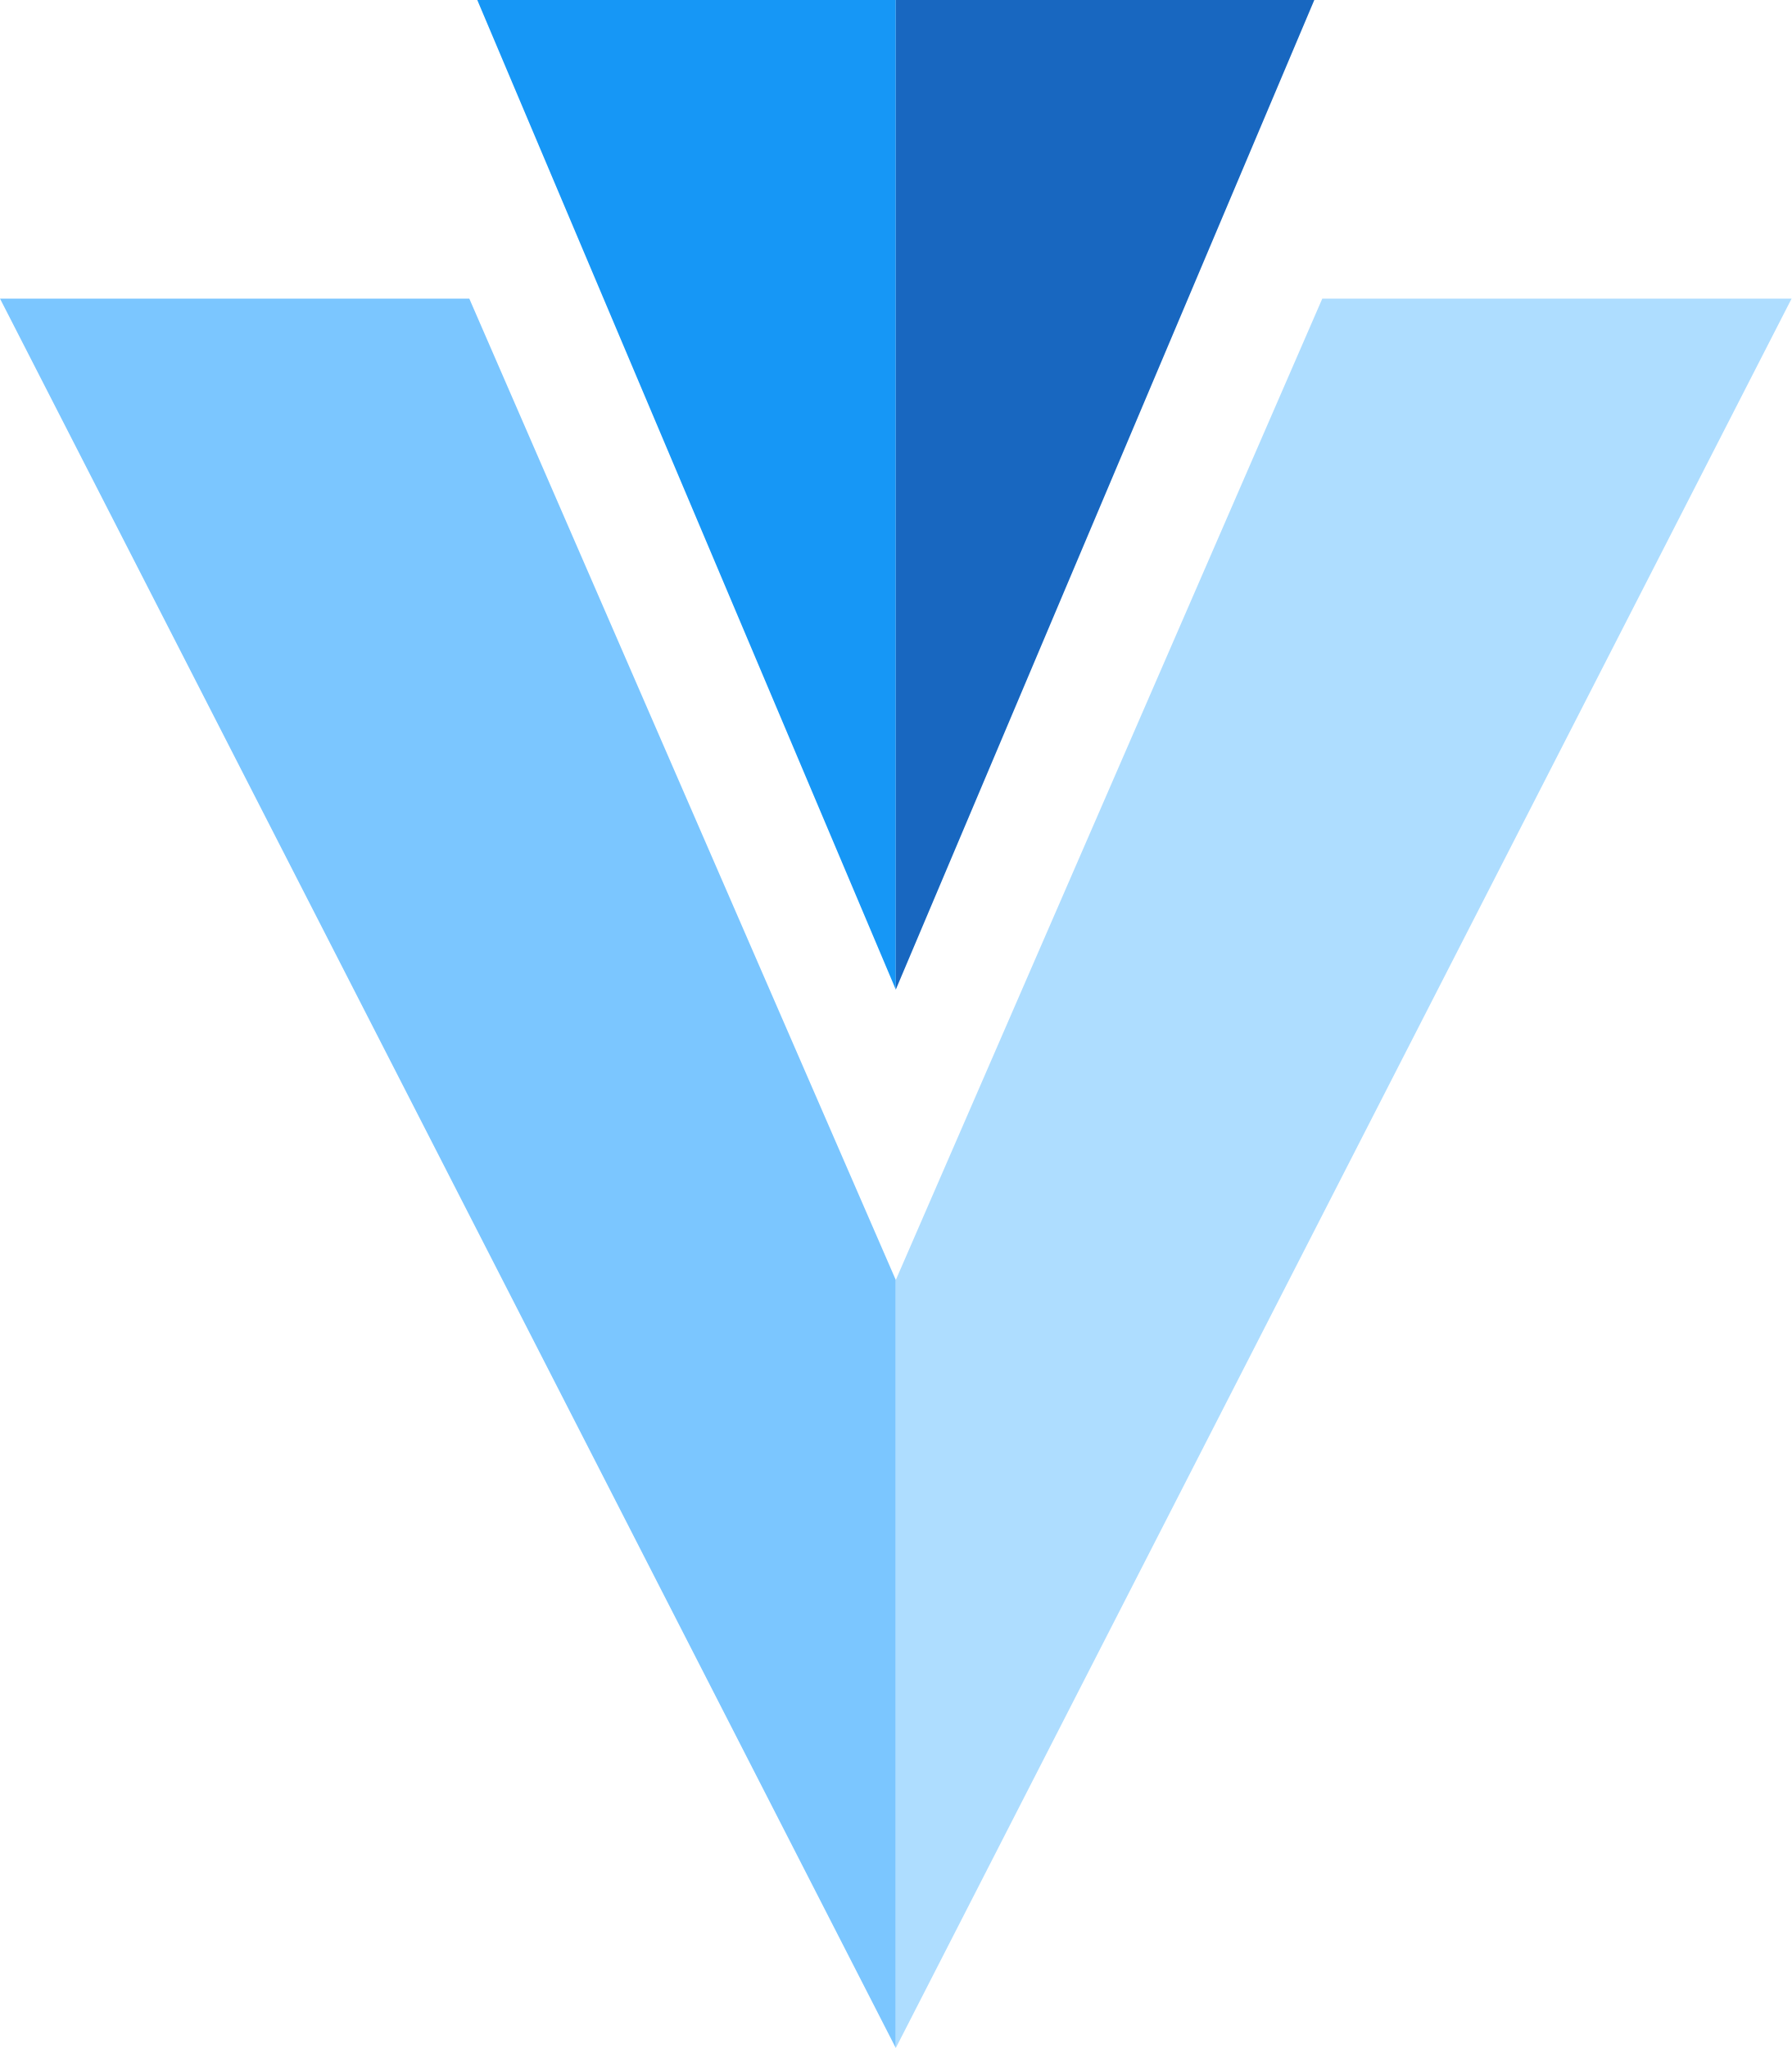
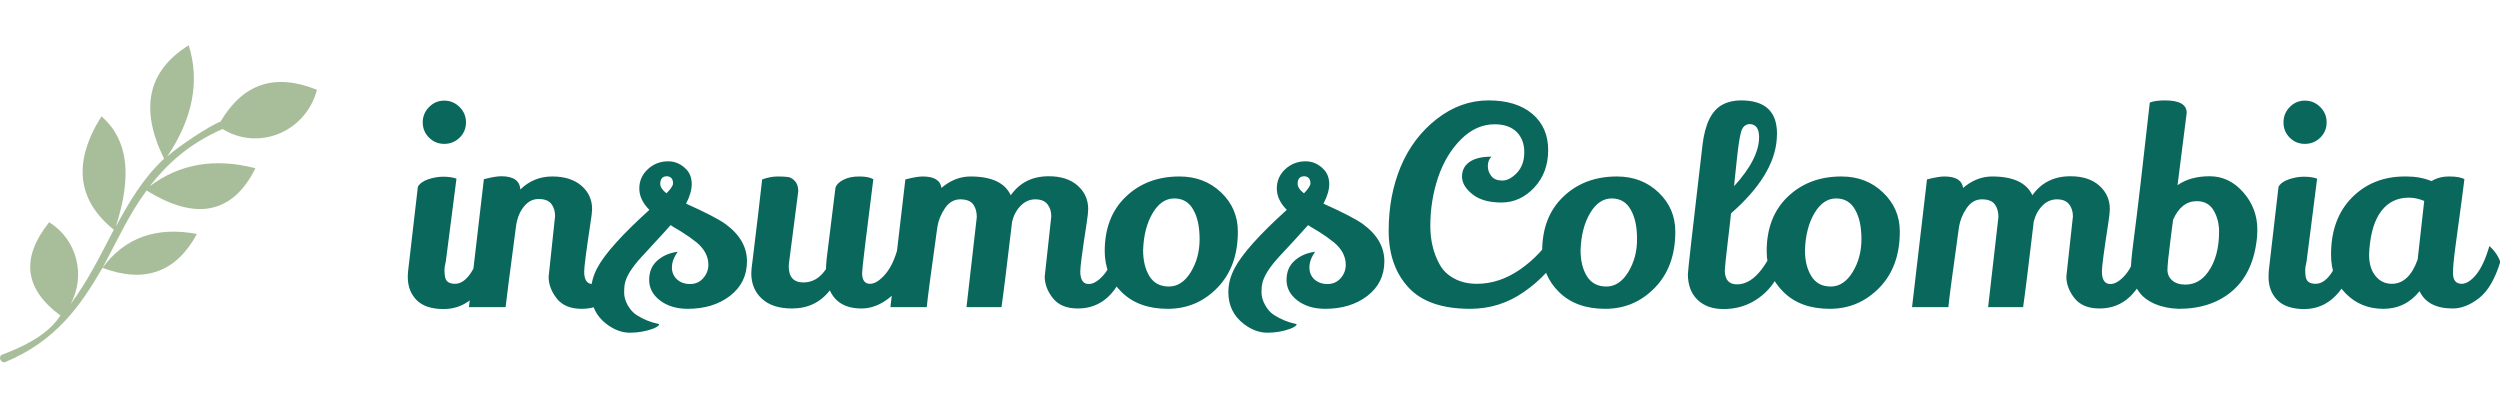
- <svg xmlns="http://www.w3.org/2000/svg" id="Layer_1" data-name="Layer 1" viewBox="0 0 87.5 100">
-   <defs>
-     <style>.cls-1{fill:#1697f6;}.cls-2{fill:#7bc6ff;}.cls-3{fill:#1867c0;}.cls-4{fill:#aeddff;}</style>
-   </defs>
-   <polyline class="cls-1" points="43.75 0 23.31 0 43.75 48.32" />
-   <polygon class="cls-2" points="43.75 62.5 43.75 100 0 14.58 22.92 14.58 43.75 62.5" />
-   <polyline class="cls-3" points="43.75 0 64.19 0 43.75 48.32" />
-   <polygon class="cls-4" points="64.58 14.58 87.5 14.58 43.75 100 43.75 62.5 64.58 14.58" />
+ <svg xmlns="http://www.w3.org/2000/svg" viewBox="0 0 220.824 36" width="220.824" height="36">
+   <g fill="#a8be9b" color="#a8be9b" transform="translate(0 4) scale(0.5185186)">
+     <svg width="54.0" height="54.0" x="0.0" y="0.0" viewBox="0 0 54 54">
+       <path fill="currentColor" fill-rule="evenodd" d="M.855 53.98c-.7.18-1.224-.903-.525-1.264 5.77-2.166 8.392-4.333 9.966-6.679-6.119-4.513-6.818-9.75-1.924-15.888 4.72 2.89 6.294 9.028 3.671 13.902 2.973-3.973 5.07-8.305 7.343-12.638-6.294-5.054-6.993-11.555-2.098-19.316 4.545 3.972 5.245 10.11 2.448 18.775 2.271-4.152 4.545-8.125 8.217-11.554C23.757 10.832 25.155 4.334 32.148 0c1.922 6.138.7 12.457-3.67 18.956 1.747-1.625 7.167-5.235 9.09-5.957 3.845-6.5 9.264-8.305 16.432-5.416-1.922 7.22-9.964 10.47-16.083 6.68-5.769 2.528-9.44 5.957-12.412 9.748 5.07-3.79 11.013-4.874 18.008-3.068-3.847 7.763-10.141 9.026-18.533 3.792-2.973 3.971-5.07 8.665-7.518 13.178 3.847-5.237 9.267-7.041 16.085-5.777-3.497 6.499-8.917 8.484-16.085 5.777C13.792 44.232 9.595 50.37.855 53.98" />
+     </svg>
+   </g>
+   <path fill="#09675b" fill-rule="nonzero" d="M1.90 0.59Q2.45 0.02 3.24 0.02Q4.03 0.02 4.60 0.59Q5.16 1.15 5.16 1.94Q5.16 2.74 4.60 3.29Q4.03 3.84 3.24 3.84Q2.45 3.84 1.90 3.29Q1.34 2.74 1.34 1.94Q1.34 1.15 1.90 0.59ZM0.91 7.63Q1.15 7.20 1.82 6.97Q2.50 6.74 3.16 6.74Q3.82 6.74 4.32 6.91L4.32 6.91Q3.38 14.14 3.38 14.21L3.38 14.21Q3.26 14.69 3.26 15.01Q3.26 15.34 3.31 15.58L3.31 15.58Q3.41 16.20 4.19 16.20Q4.97 16.20 5.63 15.18Q6.29 14.16 6.62 12.86L6.62 12.86Q6.79 12.96 7.15 13.44Q7.51 13.92 7.58 14.16L7.58 14.16Q7.10 16.08 5.95 17.26L5.95 17.26Q4.80 18.43 3.19 18.43Q1.58 18.43 0.80 17.64Q0.02 16.85 0.02 15.60L0.02 15.60Q0.02 15.34 0.05 15.05L0.05 15.05L0.91 7.63ZM12.46 15.58L12.46 15.58L13.03 10.22Q13.03 9.58 12.70 9.14Q12.36 8.71 11.58 8.71Q10.80 8.71 10.26 9.40Q9.72 10.08 9.58 11.11L9.58 11.11Q8.71 17.69 8.66 18.26L8.66 18.26L5.42 18.26L6.74 6.96Q7.75 6.70 8.28 6.70L8.28 6.70Q9.89 6.70 9.96 7.87L9.96 7.87Q11.14 6.72 12.78 6.72Q14.42 6.72 15.36 7.54Q16.30 8.35 16.30 9.60L16.30 9.60Q16.30 9.94 16.15 10.87L16.15 10.87Q15.60 14.52 15.60 15.12L15.60 15.12Q15.60 16.22 16.34 16.22L16.34 16.22Q17.98 16.22 18.82 12.82L18.82 12.82Q19.63 13.68 19.80 14.18L19.80 14.18Q18.53 18.41 15.38 18.41L15.38 18.41Q13.90 18.41 13.18 17.50Q12.46 16.58 12.46 15.58ZM28.08 10.92L28.08 10.92Q29.98 12.31 29.98 14.21Q29.98 16.10 28.49 17.26Q27 18.41 24.74 18.41L24.74 18.41Q23.28 18.41 22.31 17.68Q21.34 16.94 21.34 15.86Q21.34 14.78 22.06 14.15Q22.78 13.51 23.86 13.37L23.86 13.37Q23.35 14.09 23.35 14.75Q23.35 15.41 23.81 15.82L23.81 15.82Q24.26 16.22 24.96 16.22Q25.66 16.22 26.11 15.71Q26.57 15.19 26.57 14.52L26.57 14.52Q26.57 13.42 25.54 12.55L25.54 12.55Q24.91 12.05 24.19 11.60Q23.47 11.16 23.42 11.14L23.42 11.14Q23.33 11.06 23.23 11.02L23.23 11.02Q22.80 11.52 21.98 12.40Q21.17 13.27 20.69 13.80L20.69 13.80Q19.34 15.26 19.18 16.25L19.18 16.25Q19.13 16.44 19.13 16.98Q19.13 17.52 19.45 18.10Q19.78 18.67 20.23 18.96Q20.69 19.25 21.13 19.43Q21.58 19.61 21.90 19.68Q22.22 19.75 22.22 19.78L22.22 19.78Q22.22 19.94 21.70 20.16L21.70 20.16Q20.71 20.52 19.64 20.52Q18.58 20.52 17.57 19.75L17.57 19.75Q16.20 18.70 16.20 16.94L16.20 16.94Q16.20 15.86 16.75 14.81L16.75 14.81Q17.74 12.94 21.36 9.67L21.36 9.67Q20.47 8.78 20.47 7.78Q20.47 6.77 21.23 6.07Q21.98 5.38 23.02 5.38L23.02 5.38Q23.95 5.38 24.65 6.12L24.65 6.12Q25.10 6.62 25.10 7.39Q25.10 8.16 24.60 9.12L24.60 9.12Q27.17 10.27 28.08 10.92ZM22.87 8.21L22.87 8.21Q23.45 7.61 23.45 7.34L23.45 7.34Q23.45 6.74 22.92 6.70L22.92 6.70Q22.32 6.70 22.32 7.37L22.32 7.37Q22.32 7.78 22.87 8.21ZM41.14 6.96L41.14 6.96Q40.15 14.74 40.15 15.24L40.15 15.24Q40.15 16.20 40.85 16.20L40.85 16.20Q41.47 16.20 42.20 15.35Q42.94 14.50 43.37 12.79L43.37 12.79Q44.16 13.66 44.33 14.14L44.33 14.14Q43.78 16.46 42.58 17.42Q41.38 18.38 40.10 18.38L40.10 18.38Q38.02 18.38 37.30 16.78L37.30 16.78Q36.05 18.38 33.96 18.38L33.96 18.38Q32.23 18.38 31.30 17.52Q30.36 16.66 30.36 15.26L30.36 15.26Q30.36 14.93 30.48 14.09L30.48 14.09Q31.03 9.62 31.32 6.98L31.32 6.98Q32.06 6.72 32.69 6.72Q33.31 6.72 33.62 6.77Q33.94 6.82 34.22 7.13Q34.51 7.44 34.51 8.02L34.51 8.02L33.72 14.14Q33.67 14.42 33.67 14.66L33.67 14.66Q33.67 16.08 34.97 16.08L34.97 16.08Q36.17 16.08 36.96 14.90L36.96 14.90Q36.96 14.64 37.01 14.06L37.01 14.06L37.80 7.68Q37.97 7.27 38.52 7.00Q39.07 6.72 39.90 6.72Q40.73 6.72 41.14 6.96ZM52.46 18.26L49.37 18.26L50.28 10.30Q50.28 9.62 49.96 9.18Q49.63 8.74 48.82 8.74Q48 8.74 47.47 9.52Q46.94 10.30 46.80 11.16L46.80 11.16Q45.96 17.14 45.86 18.26L45.86 18.26L42.65 18.26L43.97 6.98Q44.98 6.72 45.50 6.72L45.50 6.72Q47.02 6.72 47.16 7.73L47.16 7.73Q48.34 6.72 49.73 6.72L49.73 6.72Q52.51 6.72 53.28 8.38L53.28 8.38Q54.46 6.70 56.64 6.70L56.64 6.70Q58.25 6.70 59.18 7.52Q60.12 8.35 60.12 9.60L60.12 9.60Q60.12 9.96 59.98 10.87L59.98 10.87Q59.42 14.47 59.42 15.10L59.42 15.10Q59.42 16.22 60.17 16.22L60.17 16.22Q60.79 16.22 61.50 15.40Q62.21 14.57 62.64 12.84L62.64 12.84Q63.46 13.70 63.62 14.21L63.62 14.21Q62.38 18.38 59.21 18.38L59.21 18.38Q57.72 18.38 57 17.47Q56.28 16.56 56.28 15.55L56.28 15.55L56.86 10.25Q56.86 9.60 56.52 9.17Q56.18 8.74 55.45 8.74Q54.72 8.74 54.17 9.29Q53.62 9.84 53.40 10.70L53.40 10.70Q52.68 16.80 52.46 18.26L52.46 18.26ZM68.18 6.72L68.18 6.72Q70.39 6.72 71.87 8.14Q73.34 9.55 73.34 11.59L73.34 11.59Q73.34 14.69 71.53 16.55Q69.72 18.41 67.15 18.41Q64.58 18.41 63.08 16.94Q61.58 15.48 61.58 13.32L61.58 13.32Q61.58 10.30 63.43 8.52L63.43 8.52Q65.30 6.72 68.18 6.72ZM67.72 8.66Q66.58 8.66 65.81 9.96Q65.04 11.26 64.97 13.22L64.97 13.22Q64.97 14.62 65.53 15.53Q66.10 16.44 67.25 16.44Q68.40 16.44 69.18 15.17Q69.96 13.90 69.96 12.26Q69.96 10.63 69.41 9.67L69.41 9.67Q68.86 8.66 67.72 8.66ZM84.38 10.92L84.38 10.92Q86.28 12.31 86.28 14.21Q86.28 16.10 84.79 17.26Q83.30 18.41 81.05 18.41L81.05 18.41Q79.58 18.41 78.61 17.68Q77.64 16.94 77.64 15.86Q77.64 14.78 78.36 14.15Q79.08 13.51 80.16 13.37L80.16 13.37Q79.66 14.09 79.66 14.75Q79.66 15.41 80.11 15.82L80.11 15.82Q80.57 16.22 81.26 16.22Q81.96 16.22 82.42 15.71Q82.87 15.19 82.87 14.52L82.87 14.52Q82.87 13.42 81.84 12.55L81.84 12.55Q81.22 12.05 80.50 11.60Q79.78 11.16 79.73 11.14L79.73 11.14Q79.63 11.06 79.54 11.02L79.54 11.02Q79.10 11.52 78.29 12.40Q77.47 13.27 76.99 13.80L76.99 13.80Q75.65 15.26 75.48 16.25L75.48 16.25Q75.43 16.44 75.43 16.98Q75.43 17.52 75.76 18.10Q76.08 18.67 76.54 18.96Q76.99 19.25 77.44 19.43Q77.88 19.61 78.20 19.68Q78.53 19.75 78.53 19.78L78.53 19.78Q78.53 19.94 78 20.16L78 20.16Q77.02 20.52 75.95 20.52Q74.88 20.52 73.87 19.75L73.87 19.75Q72.50 18.70 72.50 16.94L72.50 16.94Q72.50 15.86 73.06 14.81L73.06 14.81Q74.04 12.94 77.66 9.67L77.66 9.67Q76.78 8.78 76.78 7.78Q76.78 6.77 77.53 6.07Q78.29 5.38 79.32 5.38L79.32 5.38Q80.26 5.38 80.95 6.12L80.95 6.12Q81.41 6.62 81.41 7.39Q81.41 8.16 80.90 9.12L80.90 9.12Q83.47 10.27 84.38 10.92ZM79.18 8.21L79.18 8.21Q79.75 7.61 79.75 7.34L79.75 7.34Q79.75 6.74 79.22 6.70L79.22 6.70Q78.62 6.70 78.62 7.37L78.62 7.37Q78.62 7.78 79.18 8.21ZM93.86 18.41L93.86 18.41Q90.14 18.41 88.40 16.51Q86.66 14.62 86.66 11.51Q86.66 8.40 87.73 5.84Q88.80 3.29 90.91 1.64Q93.02 0 95.48 0Q97.94 0 99.35 1.19Q100.75 2.38 100.75 4.38Q100.75 6.38 99.52 7.70Q98.28 9.02 96.62 9.02Q94.97 9.02 94.06 8.29Q93.14 7.56 93.14 6.73Q93.14 5.90 93.80 5.44Q94.46 4.97 95.74 4.97L95.74 4.97Q95.42 5.28 95.42 5.80Q95.42 6.31 95.74 6.70Q96.05 7.08 96.70 7.08Q97.34 7.08 97.99 6.40Q98.64 5.71 98.64 4.58Q98.64 3.46 97.96 2.78Q97.27 2.11 96.02 2.11L96.02 2.11Q94.39 2.11 93.06 3.43Q91.73 4.75 91.03 6.79Q90.34 8.83 90.34 11.09L90.34 11.09Q90.34 13.03 91.18 14.52L91.18 14.52Q91.61 15.29 92.46 15.74Q93.31 16.20 94.46 16.20L94.46 16.20Q96.43 16.20 98.26 14.94Q100.08 13.68 101.33 11.69L101.33 11.69L102.14 13.15Q100.73 15.46 98.59 16.93Q96.46 18.41 93.86 18.41ZM106.82 6.72L106.82 6.72Q109.03 6.72 110.51 8.14Q111.98 9.55 111.98 11.59L111.98 11.59Q111.98 14.69 110.17 16.55Q108.36 18.41 105.79 18.41Q103.22 18.41 101.72 16.94Q100.22 15.48 100.22 13.32L100.22 13.32Q100.22 10.30 102.07 8.52L102.07 8.52Q103.94 6.72 106.82 6.72ZM106.36 8.66Q105.22 8.66 104.45 9.96Q103.68 11.26 103.61 13.22L103.61 13.22Q103.61 14.62 104.17 15.53Q104.74 16.44 105.89 16.44Q107.04 16.44 107.82 15.17Q108.60 13.90 108.60 12.26Q108.60 10.63 108.05 9.67L108.05 9.67Q107.50 8.66 106.36 8.66ZM116.24 18.43Q114.77 18.43 113.93 17.60Q113.09 16.78 113.09 15.34L113.09 15.34Q113.09 14.95 114.38 3.94L114.38 3.94Q114.72 1.10 116.18 0.36L116.18 0.36Q116.86 0 117.79 0L117.79 0Q120.96 0 120.96 2.93L120.96 2.93Q120.96 3.17 120.94 3.43L120.94 3.43Q120.70 6.65 116.90 9.98L116.90 9.98Q116.78 11.16 116.64 12.26L116.64 12.26Q116.35 14.74 116.35 15L116.35 15Q116.35 16.25 117.43 16.25L117.43 16.25Q118.61 16.25 119.63 14.89Q120.65 13.54 121.20 11.42L121.20 11.42Q121.42 11.50 121.80 11.82Q122.18 12.14 122.33 12.38L122.33 12.38Q121.94 14.38 120.60 16.20L120.60 16.20Q119.93 17.14 118.90 17.74L118.90 17.74Q117.72 18.43 116.24 18.43ZM117.24 6.86L117.17 7.58Q119.38 5.16 119.38 3.24L119.38 3.24Q119.38 2.09 118.51 2.09L118.51 2.09Q117.96 2.14 117.78 2.81Q117.60 3.48 117.44 4.99Q117.29 6.50 117.24 6.86L117.24 6.86ZM126.65 6.72L126.65 6.72Q128.86 6.72 130.33 8.14Q131.81 9.55 131.81 11.59L131.81 11.59Q131.81 14.69 130.00 16.55Q128.18 18.41 125.62 18.41Q123.05 18.41 121.55 16.94Q120.05 15.48 120.05 13.32L120.05 13.32Q120.05 10.30 121.90 8.52L121.90 8.52Q123.77 6.72 126.65 6.72ZM126.18 8.66Q125.04 8.66 124.27 9.96Q123.50 11.26 123.43 13.22L123.43 13.22Q123.43 14.62 124.00 15.53Q124.56 16.44 125.71 16.44Q126.86 16.44 127.64 15.17Q128.42 13.90 128.42 12.26Q128.42 10.63 127.87 9.67L127.87 9.67Q127.32 8.66 126.18 8.66ZM142.70 18.26L139.61 18.26L140.52 10.30Q140.52 9.62 140.20 9.18Q139.87 8.74 139.06 8.74Q138.24 8.74 137.71 9.52Q137.18 10.30 137.04 11.16L137.04 11.16Q136.20 17.14 136.10 18.26L136.10 18.26L132.89 18.26L134.21 6.98Q135.22 6.72 135.74 6.72L135.74 6.72Q137.26 6.72 137.40 7.73L137.40 7.73Q138.58 6.72 139.97 6.72L139.97 6.72Q142.75 6.72 143.52 8.38L143.52 8.38Q144.70 6.70 146.88 6.70L146.88 6.70Q148.49 6.70 149.42 7.52Q150.36 8.35 150.36 9.60L150.36 9.60Q150.36 9.96 150.22 10.87L150.22 10.87Q149.66 14.47 149.66 15.10L149.66 15.10Q149.66 16.22 150.41 16.22L150.41 16.22Q151.03 16.22 151.74 15.40Q152.45 14.57 152.88 12.84L152.88 12.84Q153.70 13.70 153.86 14.21L153.86 14.21Q152.62 18.38 149.45 18.38L149.45 18.38Q147.96 18.38 147.24 17.47Q146.52 16.56 146.52 15.55L146.52 15.55L147.10 10.25Q147.10 9.60 146.76 9.17Q146.42 8.74 145.69 8.74Q144.96 8.74 144.41 9.29Q143.86 9.84 143.64 10.70L143.64 10.70Q142.92 16.80 142.70 18.26L142.70 18.26ZM159.18 6.70Q160.90 6.70 162.14 8.11Q163.39 9.53 163.39 11.42L163.39 11.42Q163.39 11.69 163.37 11.98L163.37 11.98Q163.10 15.12 161.26 16.76Q159.41 18.41 156.43 18.41L156.43 18.41Q155.23 18.36 154.34 17.98Q153.46 17.59 153.02 17.02L153.02 17.02Q152.21 15.96 152.21 15.13Q152.21 14.30 152.45 12.46L152.45 12.46Q152.95 8.66 153.89 0.19L153.89 0.19Q154.39 0 155.23 0L155.23 0Q157.15 0 157.15 1.10L157.15 1.10L156.34 7.49Q157.46 6.70 159.18 6.70ZM155.45 14.96Q155.45 15.53 155.87 15.90Q156.29 16.27 157.03 16.27L157.03 16.27Q158.26 16.27 159.05 15.14L159.05 15.14Q160.01 13.78 160.01 11.59L160.01 11.59Q160.01 10.54 159.53 9.72Q159.05 8.90 158.04 8.90L158.04 8.90Q156.67 8.90 155.95 10.54L155.95 10.54L155.76 11.98Q155.45 14.40 155.45 14.96ZM166.25 0.59Q166.80 0.02 167.59 0.02Q168.38 0.02 168.95 0.59Q169.51 1.15 169.51 1.94Q169.51 2.74 168.95 3.29Q168.38 3.84 167.59 3.84Q166.80 3.84 166.25 3.29Q165.70 2.74 165.70 1.94Q165.70 1.15 166.25 0.59ZM165.26 7.63Q165.50 7.20 166.18 6.97Q166.85 6.74 167.51 6.74Q168.17 6.74 168.67 6.91L168.67 6.91Q167.74 14.14 167.74 14.21L167.74 14.21Q167.62 14.69 167.62 15.01Q167.62 15.34 167.66 15.58L167.66 15.58Q167.76 16.20 168.54 16.20Q169.32 16.20 169.98 15.18Q170.64 14.16 170.98 12.86L170.98 12.86Q171.14 12.96 171.50 13.44Q171.86 13.92 171.94 14.16L171.94 14.16Q171.46 16.08 170.30 17.26L170.30 17.26Q169.15 18.43 167.54 18.43Q165.94 18.43 165.16 17.64Q164.38 16.85 164.38 15.60L164.38 15.60Q164.38 15.34 164.40 15.05L164.40 15.05L165.26 7.63ZM180.65 18.38L180.65 18.38Q178.44 18.38 177.72 16.85L177.72 16.85Q176.47 18.41 174.52 18.41Q172.56 18.41 171.23 17.09Q169.90 15.77 169.90 13.61L169.90 13.61Q169.90 10.46 171.74 8.59Q173.59 6.72 176.42 6.72L176.42 6.72Q176.50 6.72 176.57 6.72L176.57 6.72Q177.77 6.72 178.78 7.13L178.78 7.13Q179.42 6.72 180.35 6.72Q181.27 6.72 181.68 6.96L181.68 6.96Q181.46 8.74 181.22 10.45Q180.98 12.17 180.89 12.89L180.89 12.89Q180.67 14.52 180.67 15.24L180.67 15.24Q180.67 16.20 181.44 16.20L181.44 16.20Q182.04 16.20 182.71 15.40Q183.38 14.59 183.89 12.86L183.89 12.86Q184.58 13.49 184.85 14.26L184.85 14.26Q184.15 16.54 182.98 17.46Q181.80 18.38 180.65 18.38ZM176.78 8.59L176.78 8.59Q175.25 8.59 174.35 9.76Q173.45 10.92 173.28 13.22L173.28 13.22Q173.26 13.44 173.26 13.63L173.26 13.63Q173.26 14.81 173.82 15.50Q174.38 16.20 175.27 16.20L175.27 16.20Q176.78 16.20 177.55 14.06L177.55 14.06L178.13 8.88Q177.43 8.59 176.78 8.59Z" transform="translate(36, 8.868)" />
</svg>
